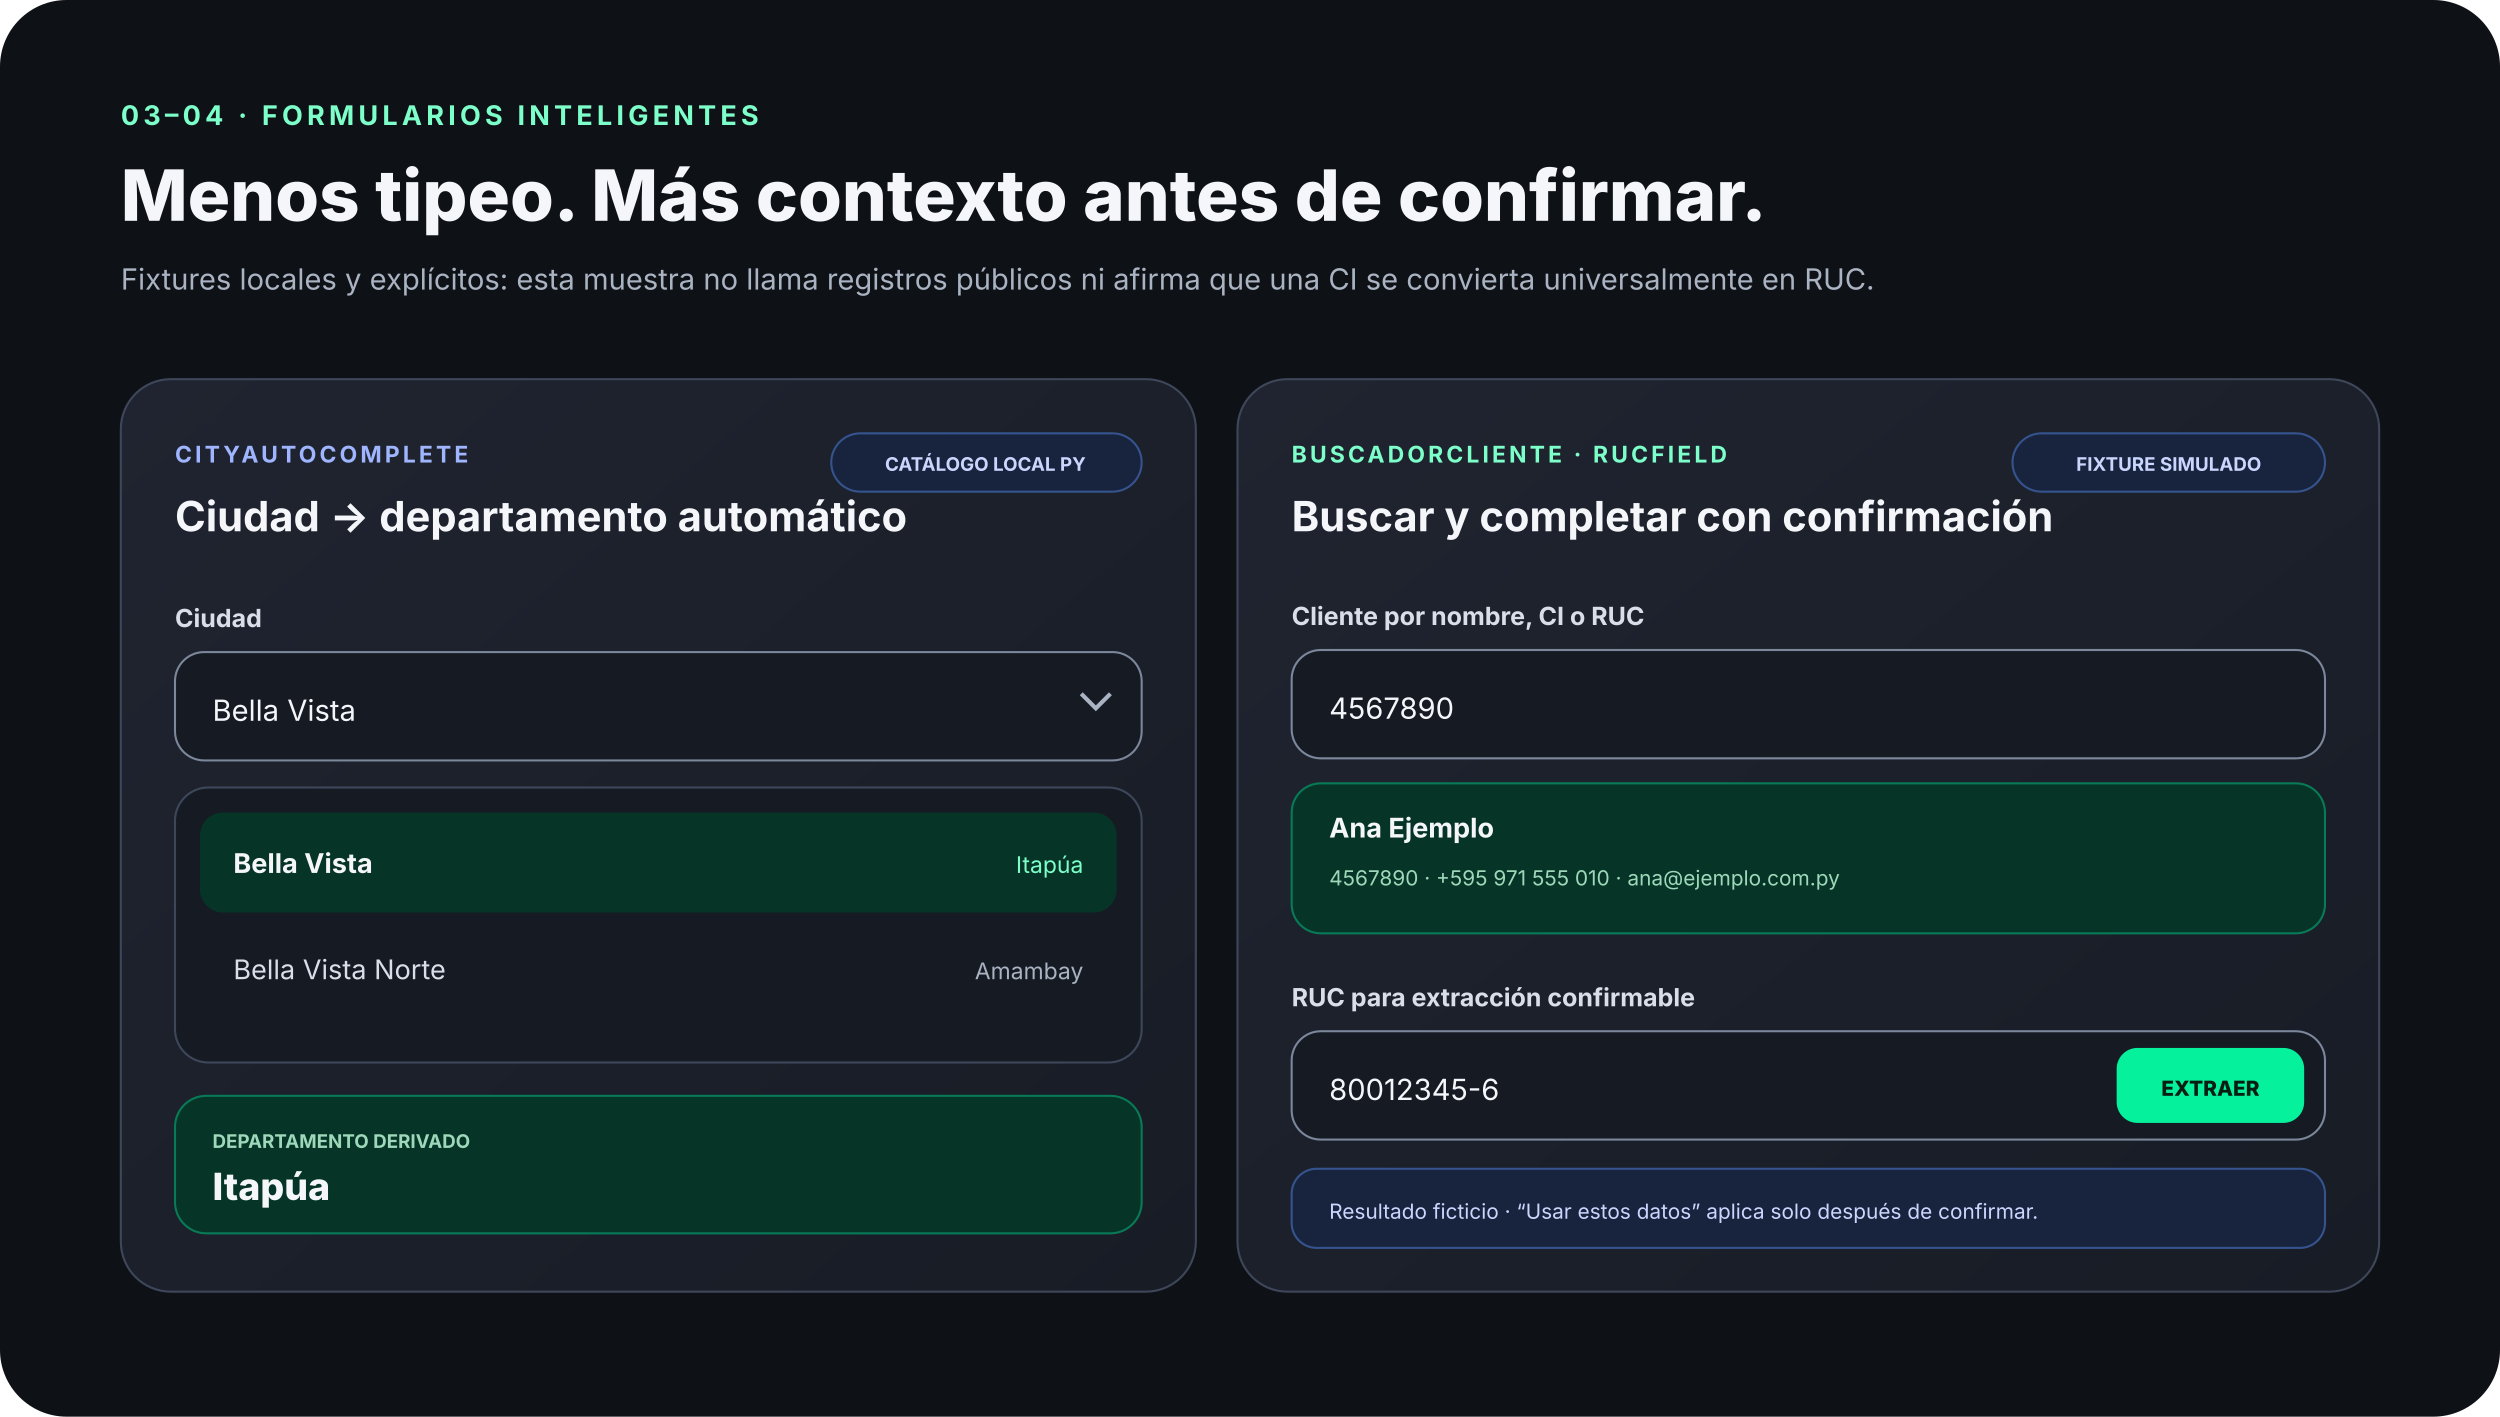
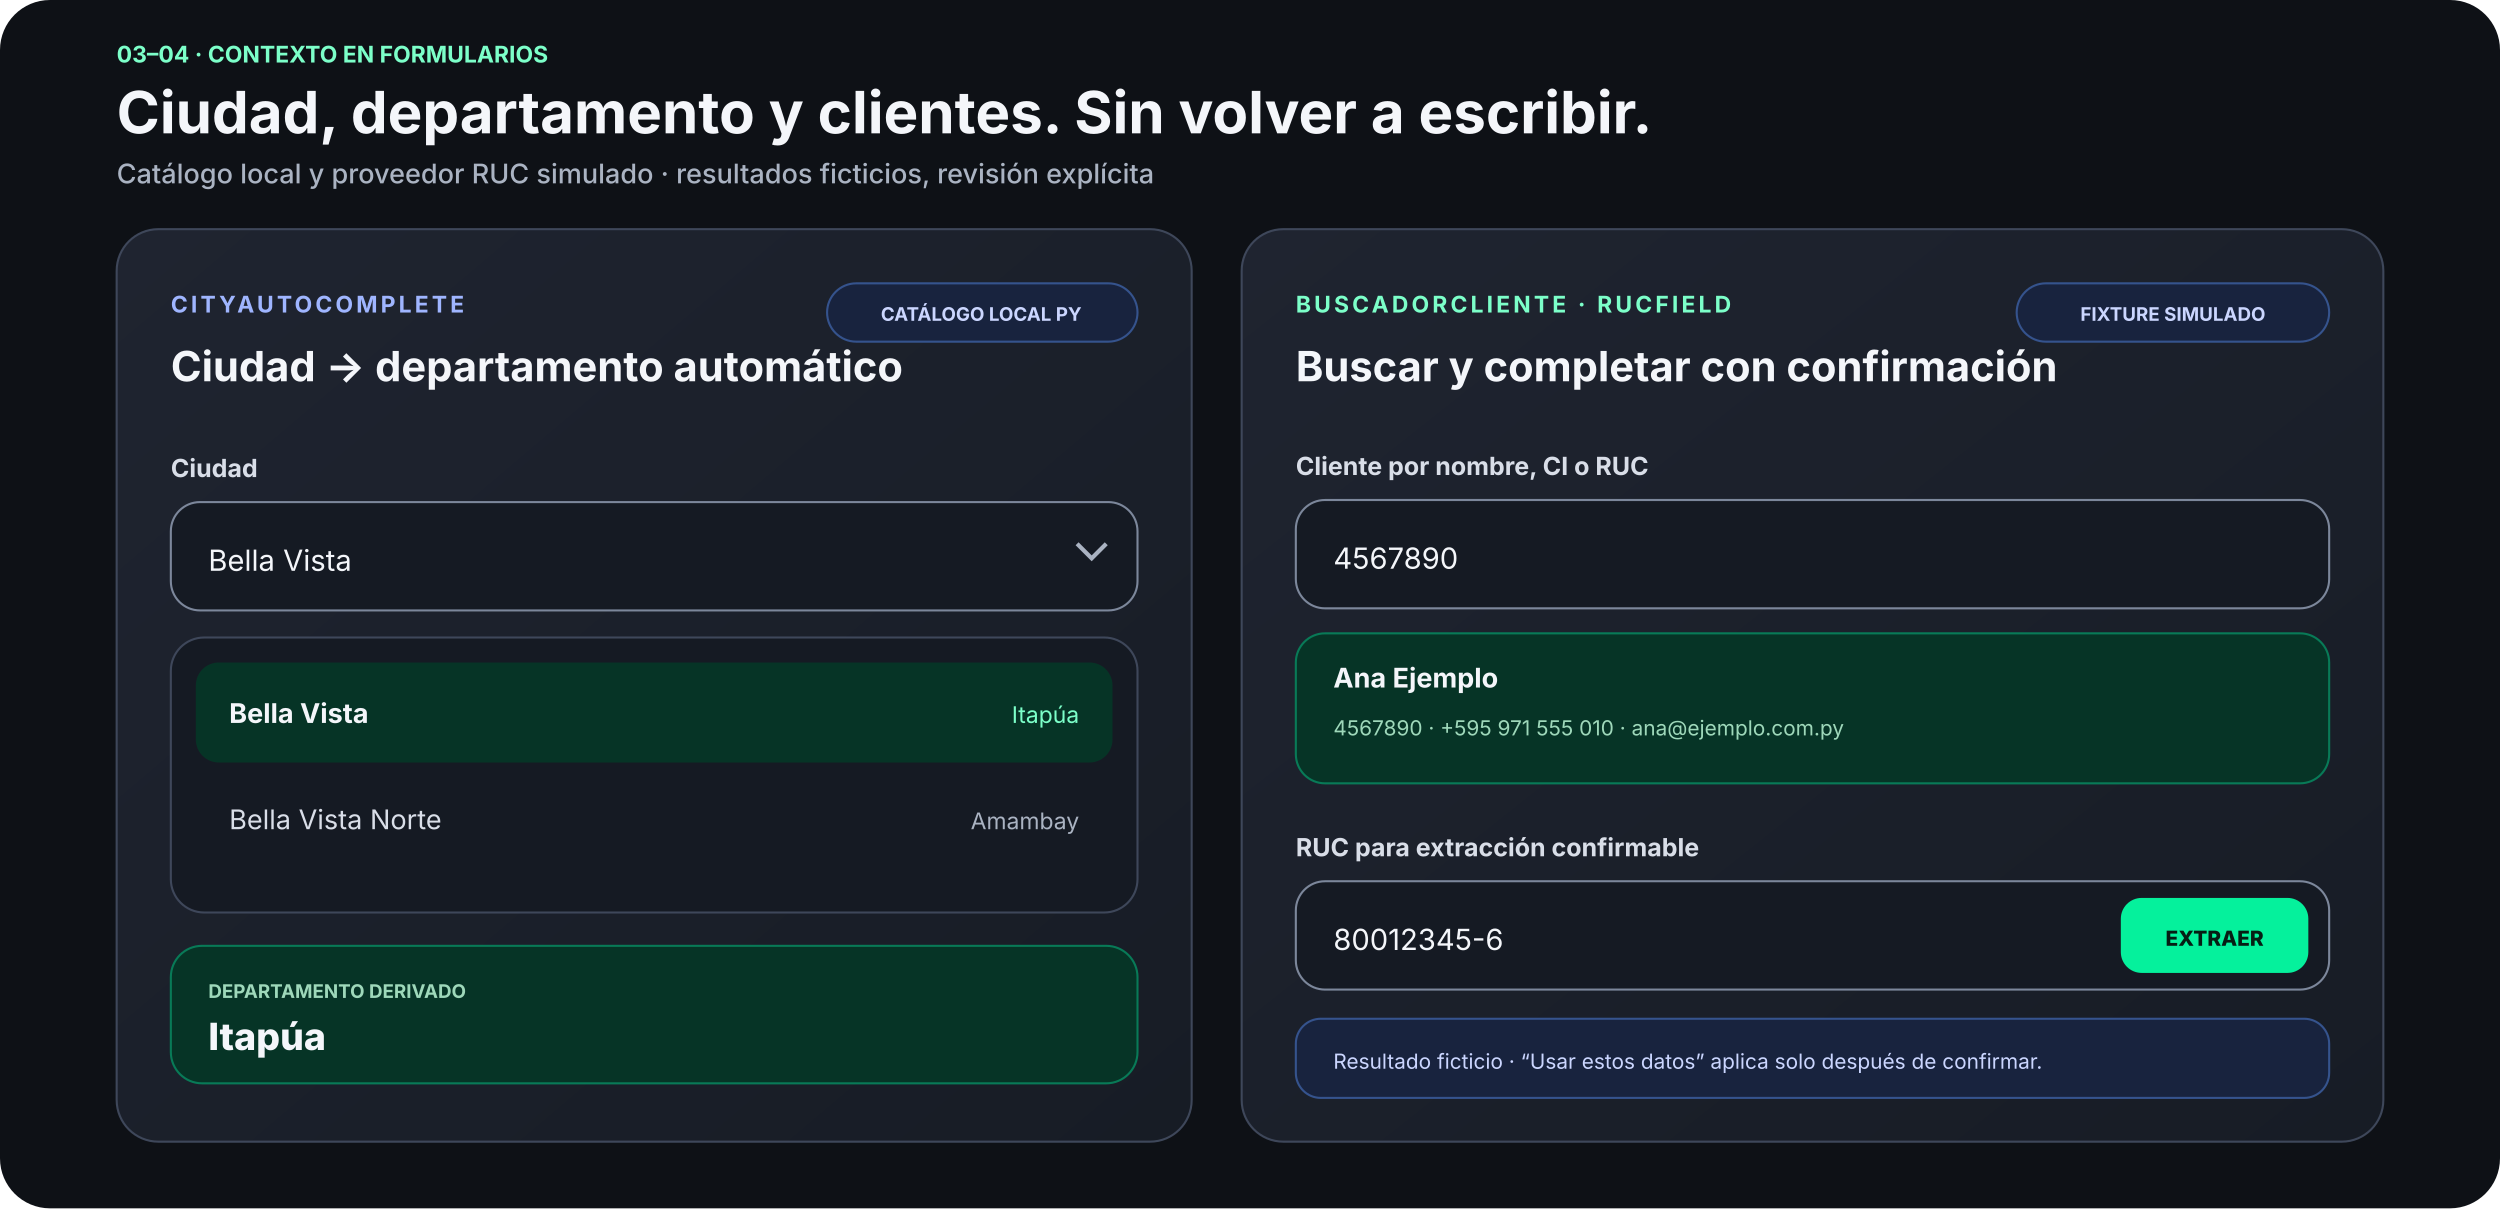
- <svg xmlns="http://www.w3.org/2000/svg" width="1200" height="680" viewBox="0 0 1200 680" role="img" aria-labelledby="title desc">
+ <svg xmlns="http://www.w3.org/2000/svg" width="1200" height="580" viewBox="0 0 1200 580" role="img" aria-labelledby="title desc">
  <defs>
    <linearGradient id="smartSurface" x1="0" y1="0" x2="1" y2="1">
      <stop offset="0" stop-color="#1f2430" />
      <stop offset="1" stop-color="#171c25" />
    </linearGradient>
  </defs>
-   <rect width="1200" height="680" rx="32" fill="#0e1116" />
-   <g font-family="Inter, ui-sans-serif, system-ui, -apple-system, BlinkMacSystemFont, Segoe UI, sans-serif">
-     <text x="58" y="60" fill="#7cffc9" font-size="13" font-weight="750" letter-spacing="2">03–04 · FORMULARIOS INTELIGENTES</text>
-     <text x="58" y="106" fill="#f4f6fa" font-size="34" font-weight="780">Menos tipeo. Más contexto antes de confirmar.</text>
-     <text x="58" y="139" fill="#aab3c2" font-size="14">Fixtures locales y explícitos: esta muestra no llama registros públicos ni afirma que una CI se convierta universalmente en RUC.</text>
-     <g transform="translate(58 182)">
-       <rect width="516" height="438" rx="24" fill="url(#smartSurface)" stroke="#3e475a" />
+   <rect width="1200" height="580" rx="24" fill="#0e1116" />
+   <g font-family="Inter, ui-sans-serif, system-ui, sans-serif">
+     <text x="56" y="30" fill="#7cffc9" font-size="11" font-weight="750">03–04 · CONTEXTO EN FORMULARIOS</text>
+     <text x="56" y="64" fill="#f4f6fa" font-size="28" font-weight="750">Ciudad, departamento y clientes. Sin volver a escribir.</text>
+     <text x="56" y="88" fill="#aab3c2" font-size="13" font-weight="500">Catálogo local y proveedor RUC simulado · resultados ficticios, revisión explícita</text>
+     <g transform="translate(56 110)">
+       <rect width="516" height="438" rx="20" fill="url(#smartSurface)" stroke="#3e475a" />
      <text x="26" y="40" fill="#9fb5ff" font-size="11" font-weight="750" letter-spacing="1.5">CITYAUTOCOMPLETE</text>
      <text x="26" y="73" fill="#f4f6fa" font-size="20" font-weight="720">Ciudad → departamento automático</text>
      <rect x="341" y="26" width="149" height="28" rx="14" fill="#18233e" stroke="#35538d" />
      <text x="415" y="44" fill="#cbd6ff" font-size="9" font-weight="700" text-anchor="middle">CATÁLOGO LOCAL PY</text>
      <text x="26" y="119" fill="#d9dee8" font-size="12" font-weight="650">Ciudad</text>
      <rect x="26" y="131" width="464" height="52" rx="14" fill="#151a23" stroke="#7c879b" />
      <text x="44" y="164" fill="#f4f6fa" font-size="14">Bella Vista</text>
      <path d="m461 151 7 7 7-7" fill="none" stroke="#aab3c2" stroke-width="2" />
      <rect x="26" y="196" width="464" height="132" rx="16" fill="#151a23" stroke="#3e475a" />
      <g data-city-fixture="Bella Vista" data-department-fixture="Itapúa">
        <rect x="38" y="208" width="440" height="48" rx="11" fill="#063426" />
        <text x="54" y="237" fill="#f4f6fa" font-size="13" font-weight="700">Bella Vista</text>
        <text x="462" y="237" fill="#7cffc9" font-size="11" text-anchor="end">Itapúa</text>
      </g>
      <g data-city-fixture="Bella Vista Norte" data-department-fixture="Amambay">
        <text x="54" y="288" fill="#d9dee8" font-size="13">Bella Vista Norte</text>
        <text x="462" y="288" fill="#aab3c2" font-size="11" text-anchor="end">Amambay</text>
      </g>
      <rect x="26" y="344" width="464" height="66" rx="15" fill="#063426" stroke="#087a57" />
      <text x="44" y="369" fill="#9ed8ba" font-size="9" font-weight="700">DEPARTAMENTO DERIVADO</text>
      <text x="44" y="394" fill="#f4f6fa" font-size="18" font-weight="760">Itapúa</text>
    </g>
-     <g transform="translate(594 182)">
-       <rect width="548" height="438" rx="24" fill="url(#smartSurface)" stroke="#3e475a" />
+     <g transform="translate(596 110)">
+       <rect width="548" height="438" rx="20" fill="url(#smartSurface)" stroke="#3e475a" />
      <text x="26" y="40" fill="#7cffc9" font-size="11" font-weight="750" letter-spacing="1.5">BUSCADORCLIENTE · RUCFIELD</text>
      <text x="26" y="73" fill="#f4f6fa" font-size="20" font-weight="720">Buscar y completar con confirmación</text>
      <rect x="372" y="26" width="150" height="28" rx="14" fill="#18233e" stroke="#35538d" />
      <text x="447" y="44" fill="#cbd6ff" font-size="9" font-weight="700" text-anchor="middle">FIXTURE SIMULADO</text>
      <text x="26" y="118" fill="#d9dee8" font-size="12" font-weight="650">Cliente por nombre, CI o RUC</text>
      <rect x="26" y="130" width="496" height="52" rx="14" fill="#151a23" stroke="#7c879b" />
      <text x="44" y="163" fill="#f4f6fa" font-size="14">4567890</text>
      <rect x="26" y="194" width="496" height="72" rx="14" fill="#063426" stroke="#087a57" />
      <text x="44" y="220" fill="#f4f6fa" font-size="13" font-weight="700">Ana Ejemplo</text>
      <text x="44" y="243" fill="#9ed8ba" font-size="10">4567890 · +595 971 555 010 · ana@ejemplo.com.py</text>
      <text x="26" y="301" fill="#d9dee8" font-size="12" font-weight="650">RUC para extracción confirmable</text>
      <rect x="26" y="313" width="496" height="52" rx="14" fill="#151a23" stroke="#7c879b" />
      <text x="44" y="346" fill="#f4f6fa" font-size="14">80012345-6</text>
      <rect x="422" y="321" width="90" height="36" rx="10" fill="#05f19c" />
      <text x="467" y="344" fill="#061e14" font-size="10" font-weight="780" text-anchor="middle">EXTRAER</text>
      <rect x="26" y="379" width="496" height="38" rx="12" fill="#18233e" stroke="#35538d" />
      <text x="44" y="403" fill="#cbd6ff" font-size="10">Resultado ficticio · “Usar estos datos” aplica solo después de confirmar.</text>
    </g>
  </g>
</svg>
